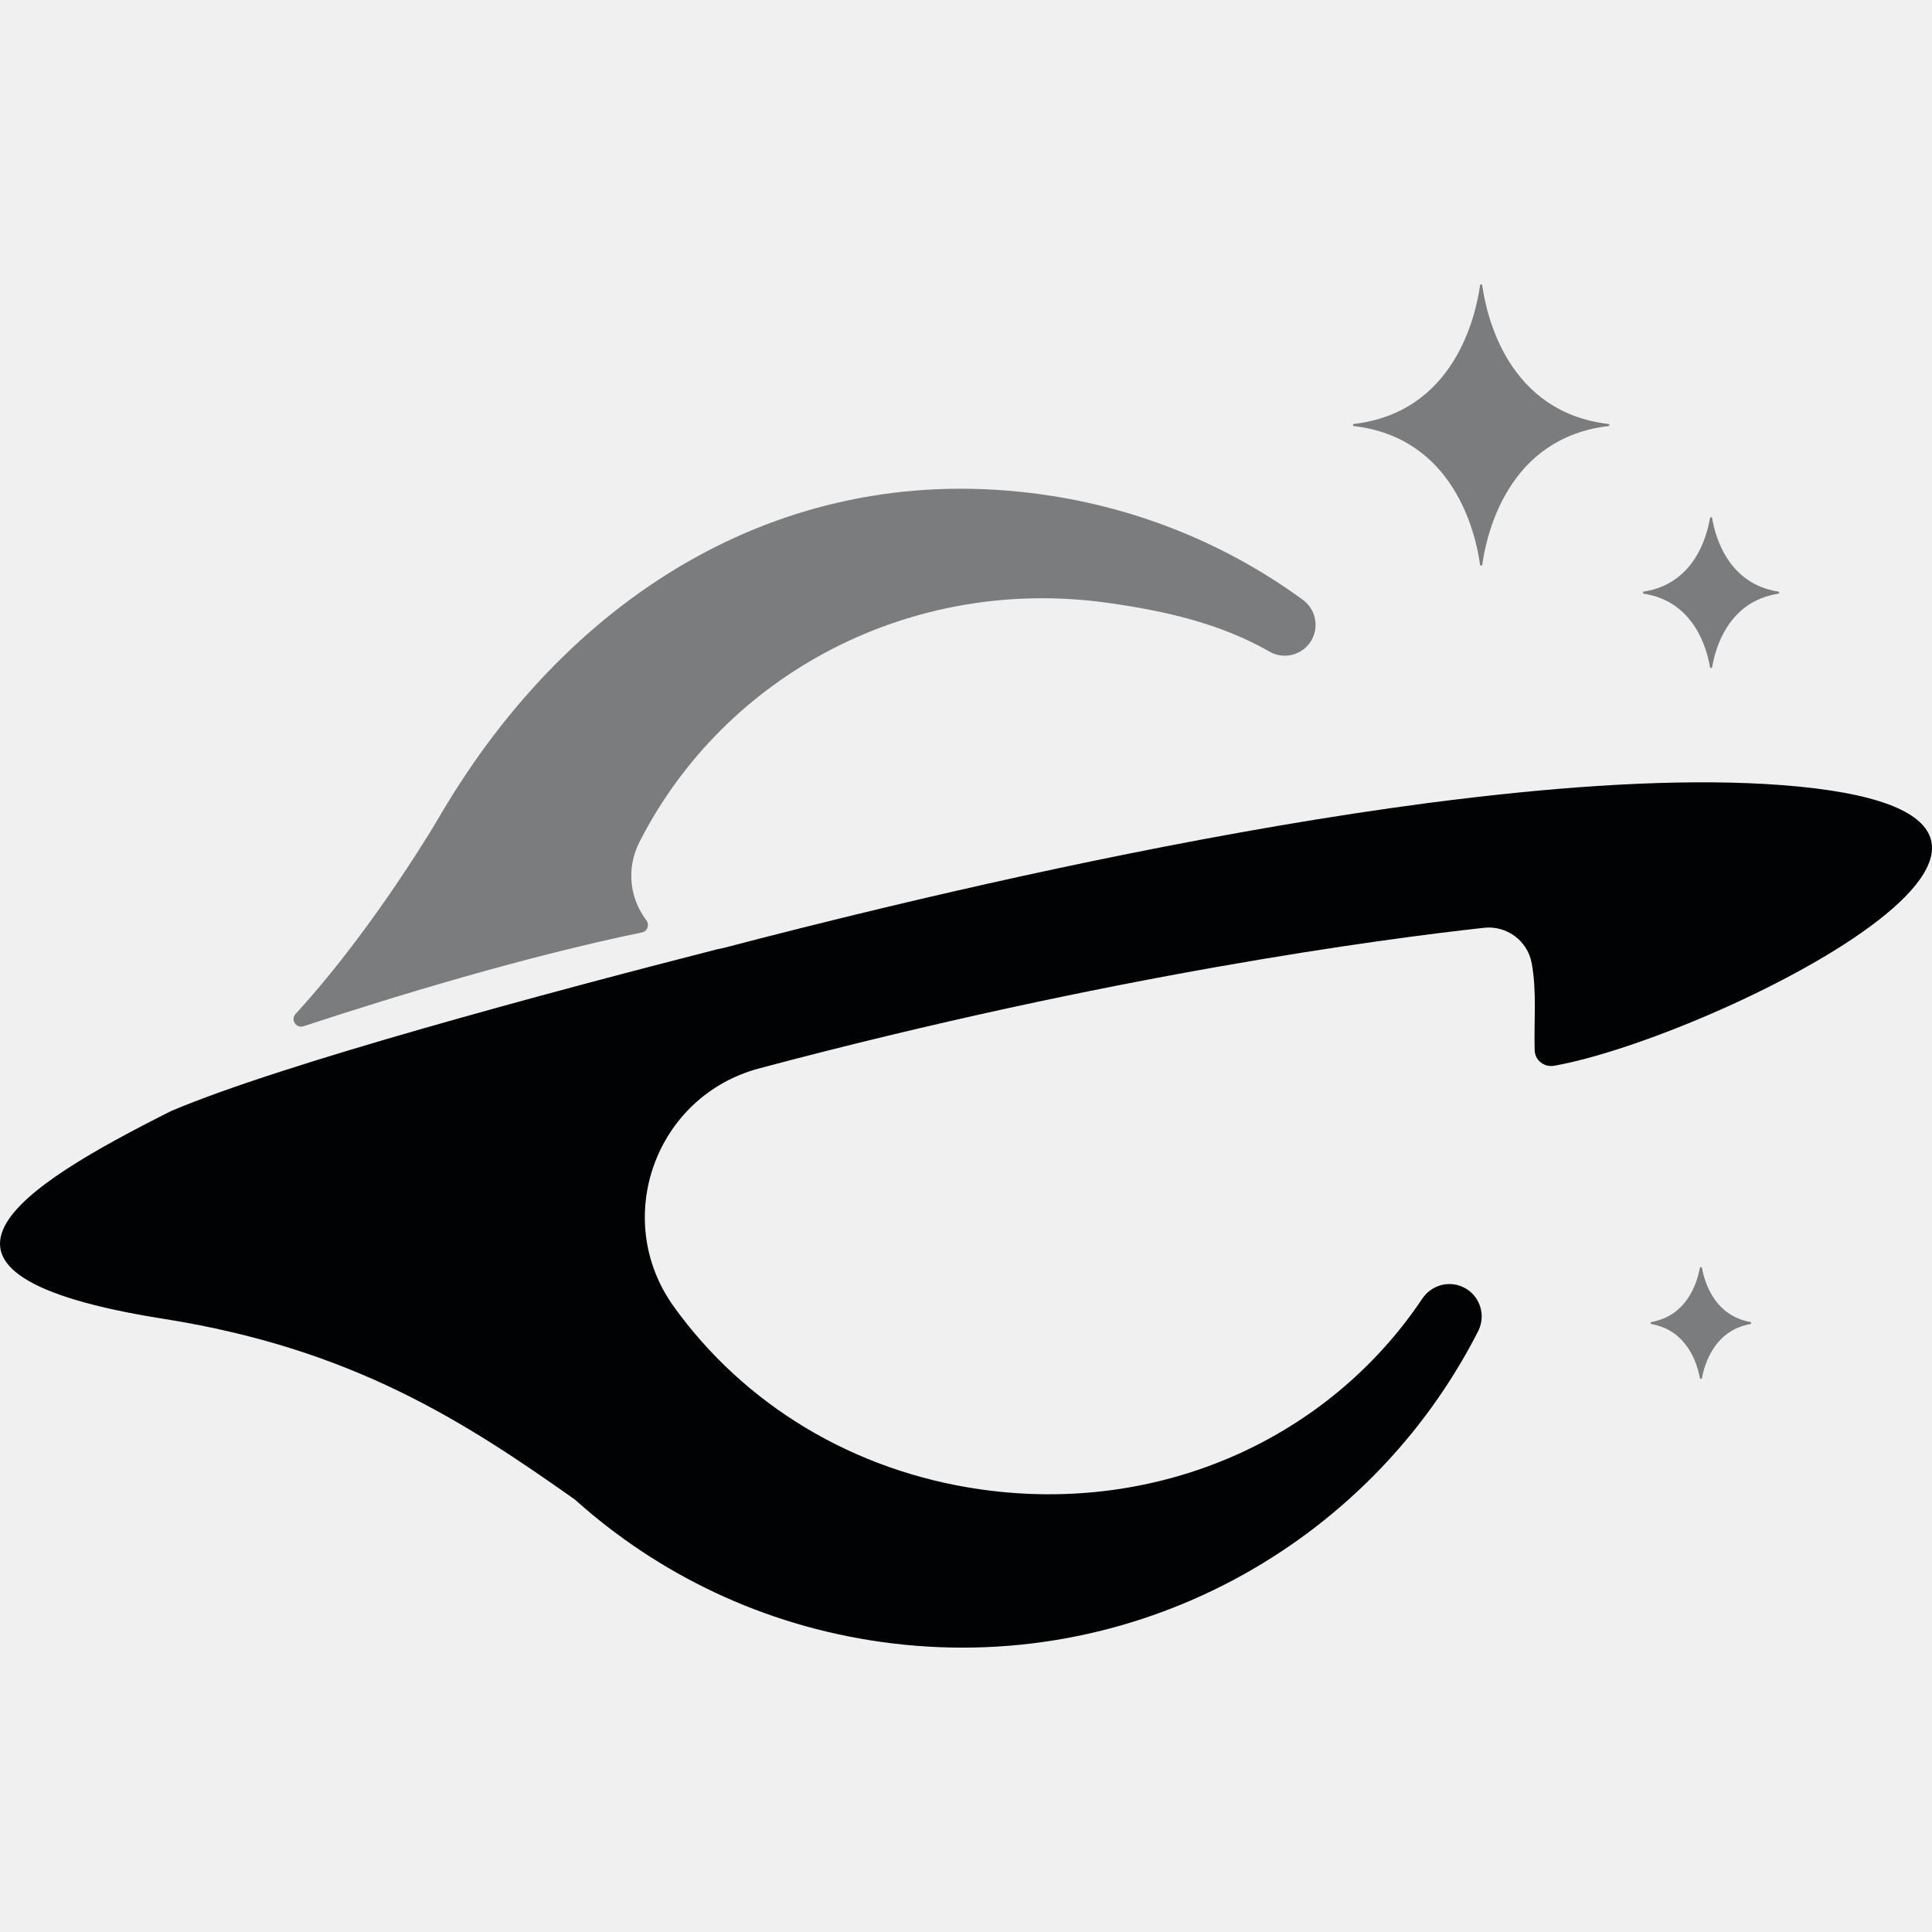
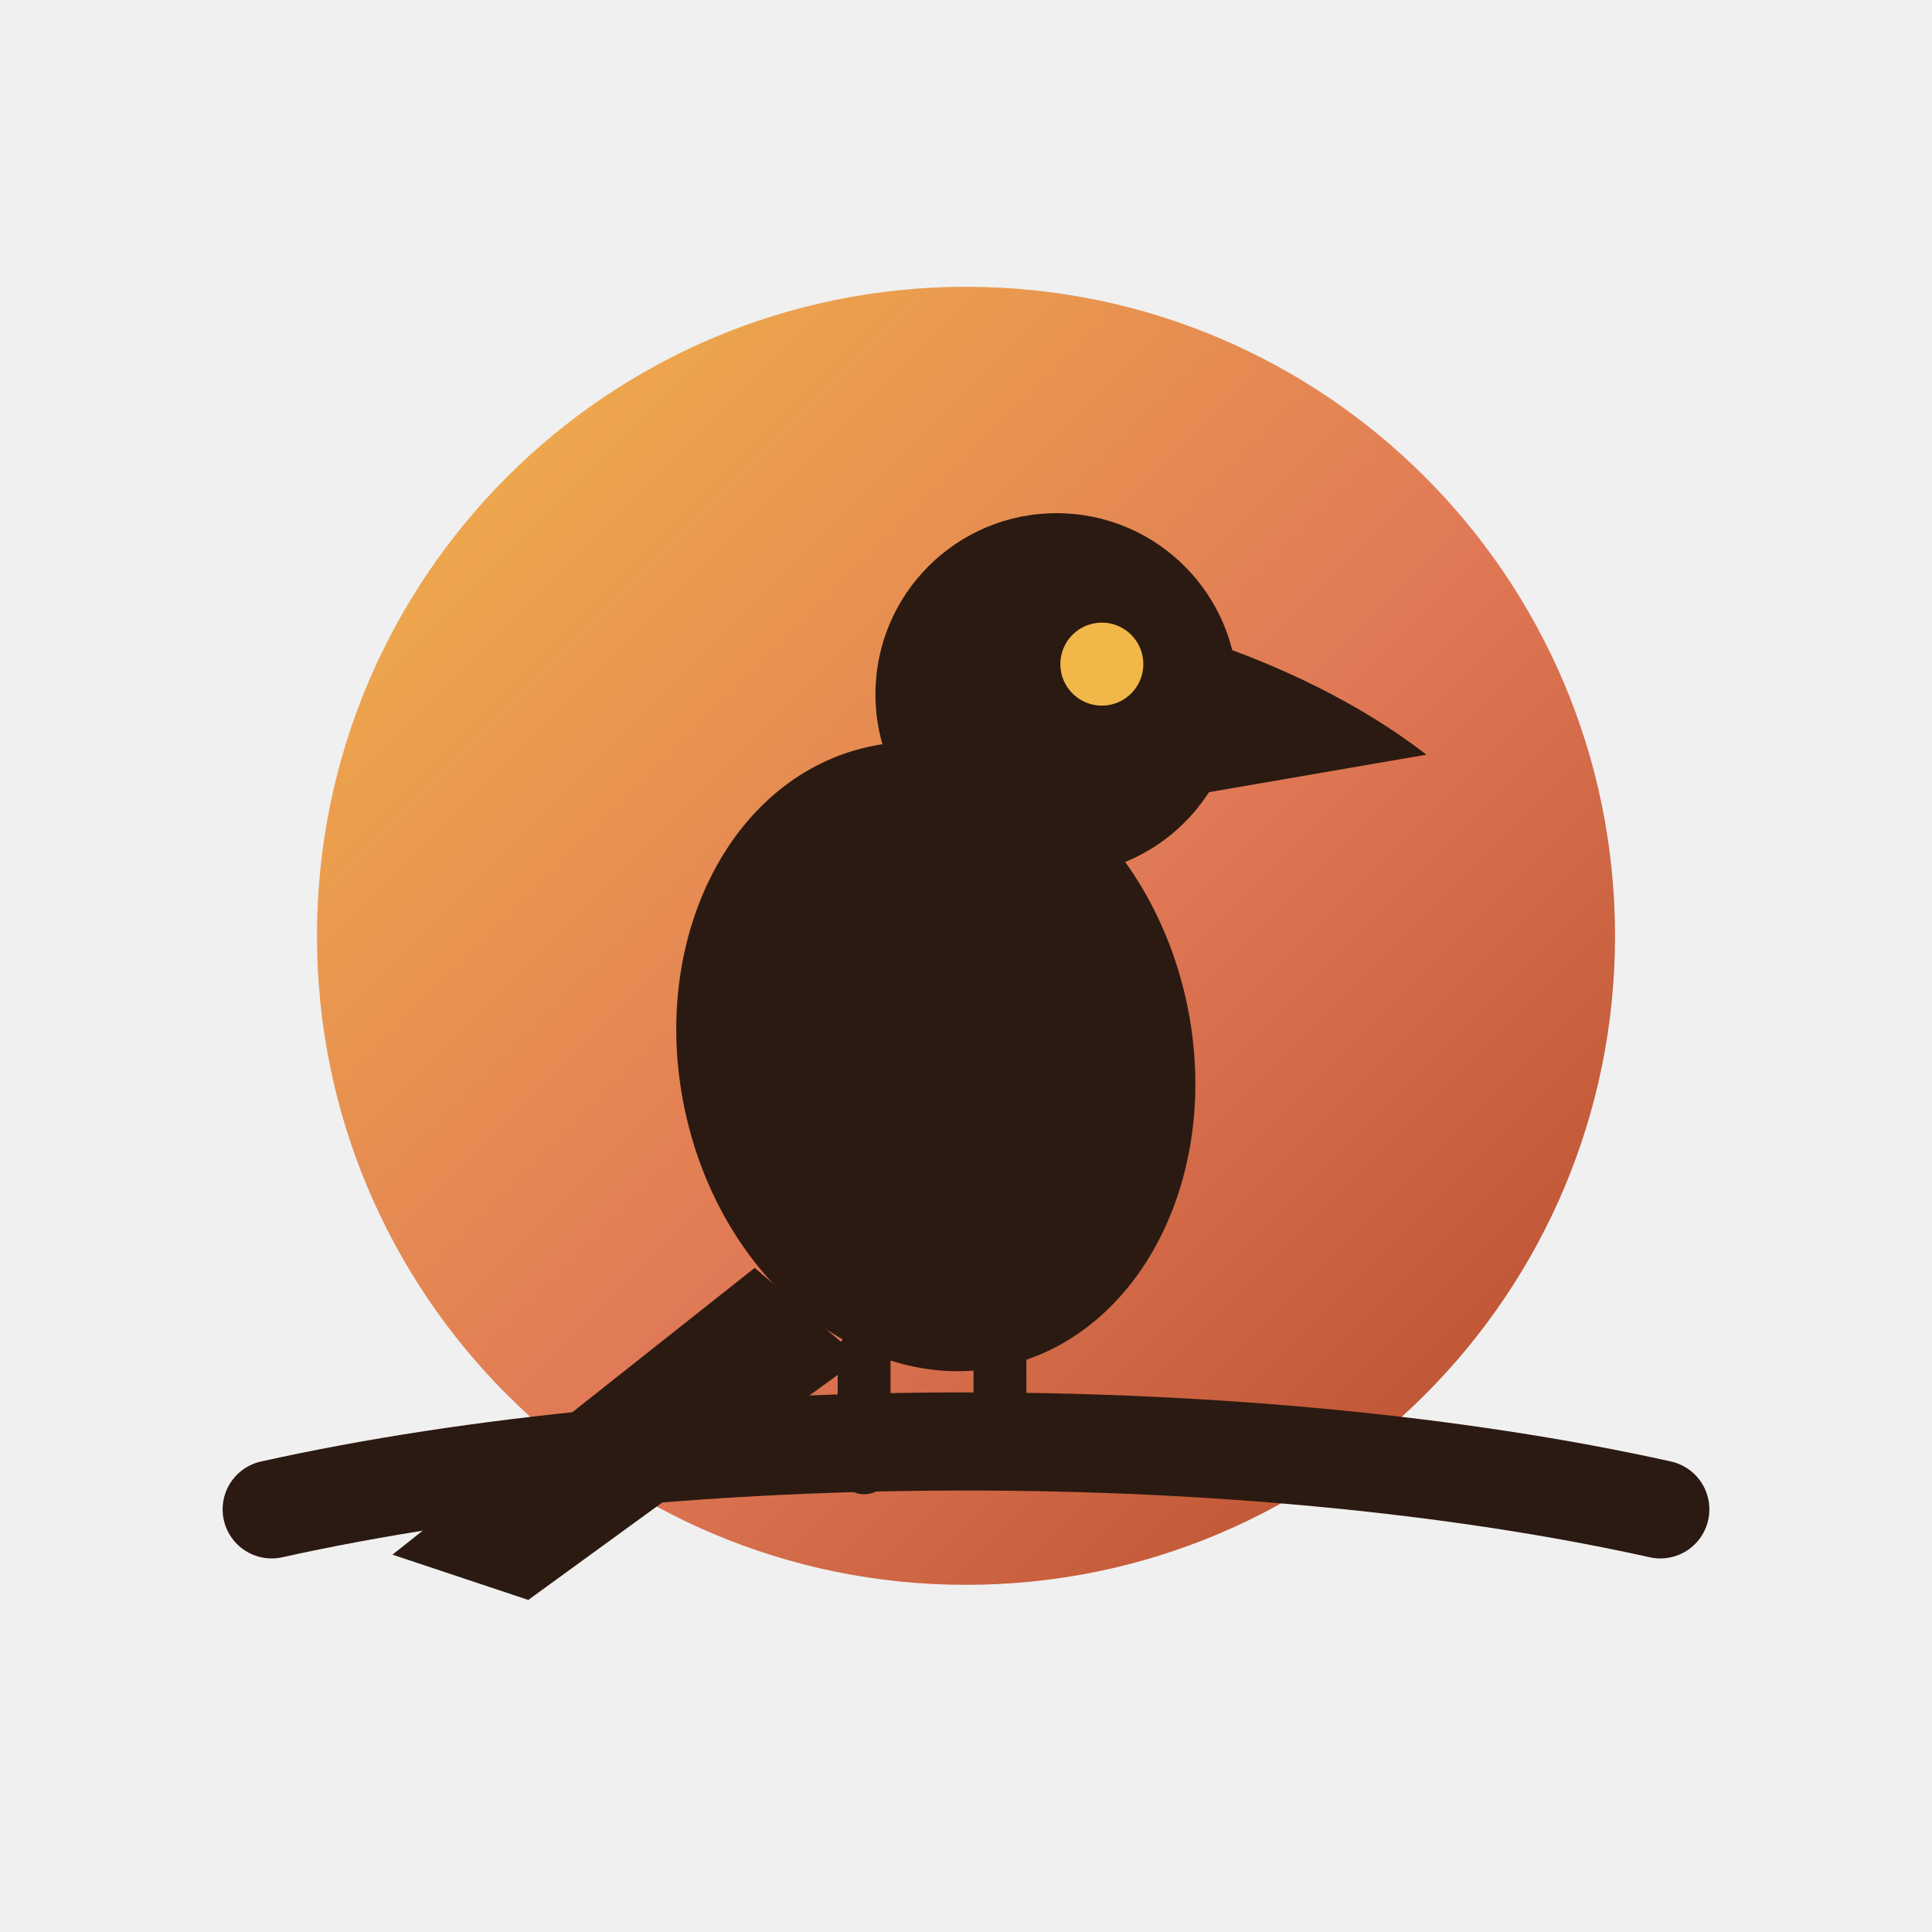
- <svg xmlns="http://www.w3.org/2000/svg" id="Layer_2" data-name="Layer 2" viewBox="0 0 128 128" version="1.1" width="128" height="128">
-   <defs id="defs1">
-     <style id="style1">
-       .cls-1 {
-         fill: #fff;
-       }
- 
-       .cls-2 {
-         fill: #6ae5e1;
-       }
- 
-       .cls-3 {
-         fill: #3b4656;
-       }
-     </style>
+ <svg xmlns="http://www.w3.org/2000/svg" viewBox="0 0 256 256" role="img" aria-label="HorneroOS logo">
+   <defs>
+     <linearGradient id="hornero-sun" x1="0" y1="0" x2="1" y2="1">
+       <stop offset="0" stop-color="#F2B749" />
+       <stop offset="0.55" stop-color="#E07856" />
+       <stop offset="1" stop-color="#B24827" />
+     </linearGradient>
  </defs>
-   <g id="dark-4" transform="matrix(0.08939103,0,0,0.08939103,-3.899948e-4,18.83944)">
-     <path class="cls-2" d="m 475.79,480.32 c -86.73,17.9 -182.84,47.16 -250.83,69.53 -5.5,1.81 -9.8,-4.87 -5.89,-9.13 60.07,-65.44 108.05,-148.67 108.05,-148.67 96.79,-164.04 256.76,-262.84 445.51,-236.29 72.29,10.17 137.85,37.79 192.94,78.01 11.05,8.07 12.75,23.9 3.52,34 -4.45,4.87 -10.63,7.45 -16.89,7.45 -3.82,0 -7.66,-0.96 -11.16,-2.96 C 905.11,251.68 864.76,242.2 821.3,236.08 674.89,215.49 537.25,289.19 474.05,413.1 c -10.51,20.6 -6.82,42.54 5.03,58.29 2.5,3.32 0.78,8.1 -3.29,8.94 z" id="path1" style="fill:#7b7c7d;fill-opacity:1" />
-     <path class="cls-3" d="m 1151.76,579.16 c -7.27,1.28 -14.11,-4.09 -14.33,-11.48 -0.63,-21.91 1.71,-43.51 -2.22,-64.64 -3.08,-16.6 -18.52,-27.99 -35.31,-26.16 l -0.57,0.07 c -73,8.06 -275.36,34.58 -536.62,104.13 -77.07,20.51 -109.86,111.75 -63.34,176.52 51.67,71.96 132.35,122.14 228.17,135.62 132.09,18.58 257.01,-37.58 326.59,-141.44 6.04,-9.03 17.25,-13.06 27.57,-9.65 10.22,3.37 16.47,12.84 16.47,22.82 0,3.66 -0.84,7.38 -2.63,10.9 -80.84,158.87 -256.15,256.54 -442.55,230.31 -87.67,-12.33 -165.46,-50.36 -226.74,-105.39 -0.05,-0.04 -0.11,-0.09 -0.17,-0.13 C 344.72,843.18 261.73,788.92 121.54,766.76 -88.91,733.49 14.95,668.95 126.72,612.74 c 82.29,-35.04 281.44,-88.35 405.1,-120 1.75,-0.29 3.52,-0.67 5.29,-1.13 16.96,-4.44 35.79,-9.29 56.17,-14.41 11.83,-2.95 21.61,-5.37 28.86,-7.16 1.02,-0.25 1.98,-0.49 2.89,-0.71 3.47,-0.85 6.21,-1.52 8.16,-1.99 0.31,-0.08 0.63,-0.16 0.95,-0.24 0.3,-0.07 0.58,-0.14 0.82,-0.2 0.22,-0.05 0.44,-0.1 0.66,-0.16 0.16,-0.04 0.33,-0.08 0.5,-0.12 0.11,-0.03 0.22,-0.05 0.34,-0.08 0.13,-0.03 0.19,-0.05 0.19,-0.05 118.77,-28.85 275.31,-62.84 421.88,-82.11 11.37,-1.49 22.68,-2.86 33.89,-4.16 83.78,-9.75 162.97,-14.06 228.32,-9.08 284.26,21.75 -52.61,187.49 -168.98,208.02 z" id="path2" style="fill:#010203;fill-opacity:1" />
-     <path class="cls-2" d="m 1096.96,0.7 c -3.27,23.29 -19.27,94.08 -93.49,102.76 -0.95,0.11 -0.95,1.47 0,1.58 74.22,8.68 90.24,79.48 93.51,102.76 0.13,0.93 1.47,0.93 1.6,0 3.27,-23.29 19.27,-94.08 93.49,-102.76 0.95,-0.11 0.95,-1.47 0,-1.58 -74.22,-8.68 -90.24,-79.48 -93.51,-102.76 -0.13,-0.93 -1.47,-0.93 -1.6,0 z" id="path3" style="fill:#7b7c7d;fill-opacity:1" />
-     <path class="cls-2" d="m 1267.37,173.28 c -2.44,14.41 -12.09,48.65 -49,54.42 -0.92,0.14 -0.92,1.43 0,1.57 36.91,5.77 46.57,40.02 49.01,54.42 0.15,0.89 1.44,0.89 1.59,0 2.44,-14.41 12.09,-48.65 49,-54.42 0.92,-0.14 0.92,-1.43 0,-1.57 -36.91,-5.77 -46.57,-40.02 -49.01,-54.42 -0.15,-0.89 -1.44,-0.89 -1.59,0 z" id="path4" style="fill:#7b7c7d;fill-opacity:1" />
-     <path class="cls-2" d="m 1259.85,729.09 c -2.11,11.28 -9.63,35.23 -35.8,39.95 -0.89,0.16 -0.89,1.4 0,1.56 26.17,4.72 33.7,28.66 35.81,39.95 0.16,0.88 1.42,0.88 1.59,0 2.11,-11.28 9.63,-35.23 35.8,-39.95 0.89,-0.16 0.89,-1.4 0,-1.56 -26.17,-4.72 -33.7,-28.66 -35.81,-39.95 -0.16,-0.88 -1.42,-0.88 -1.59,0 z" id="path5" style="fill:#7b7c7d;fill-opacity:1" />
+   <circle cx="128" cy="124" r="86" fill="url(#hornero-sun)" />
+   <g fill="#2B1A11">
+     <path d="M100,168 L52,206 L70,212 L114,180 Z" />
+     <ellipse cx="124" cy="140" rx="34" ry="42" transform="rotate(-12 124 140)" />
+     <circle cx="140" cy="92" r="24" />
+     <path d="M160,85 C169,88 180,93 189,100 L160,105 Z" />
+     <rect x="111" y="176" width="7" height="22" rx="3.5" />
+     <rect x="129" y="174" width="7" height="23" rx="3.5" />
  </g>
+   <path d="M36,200 C90,188 166,188 220,200" fill="none" stroke="#2B1A11" stroke-width="13" stroke-linecap="round" />
+   <circle cx="146" cy="88" r="5.5" fill="#F2B749" />
</svg>
